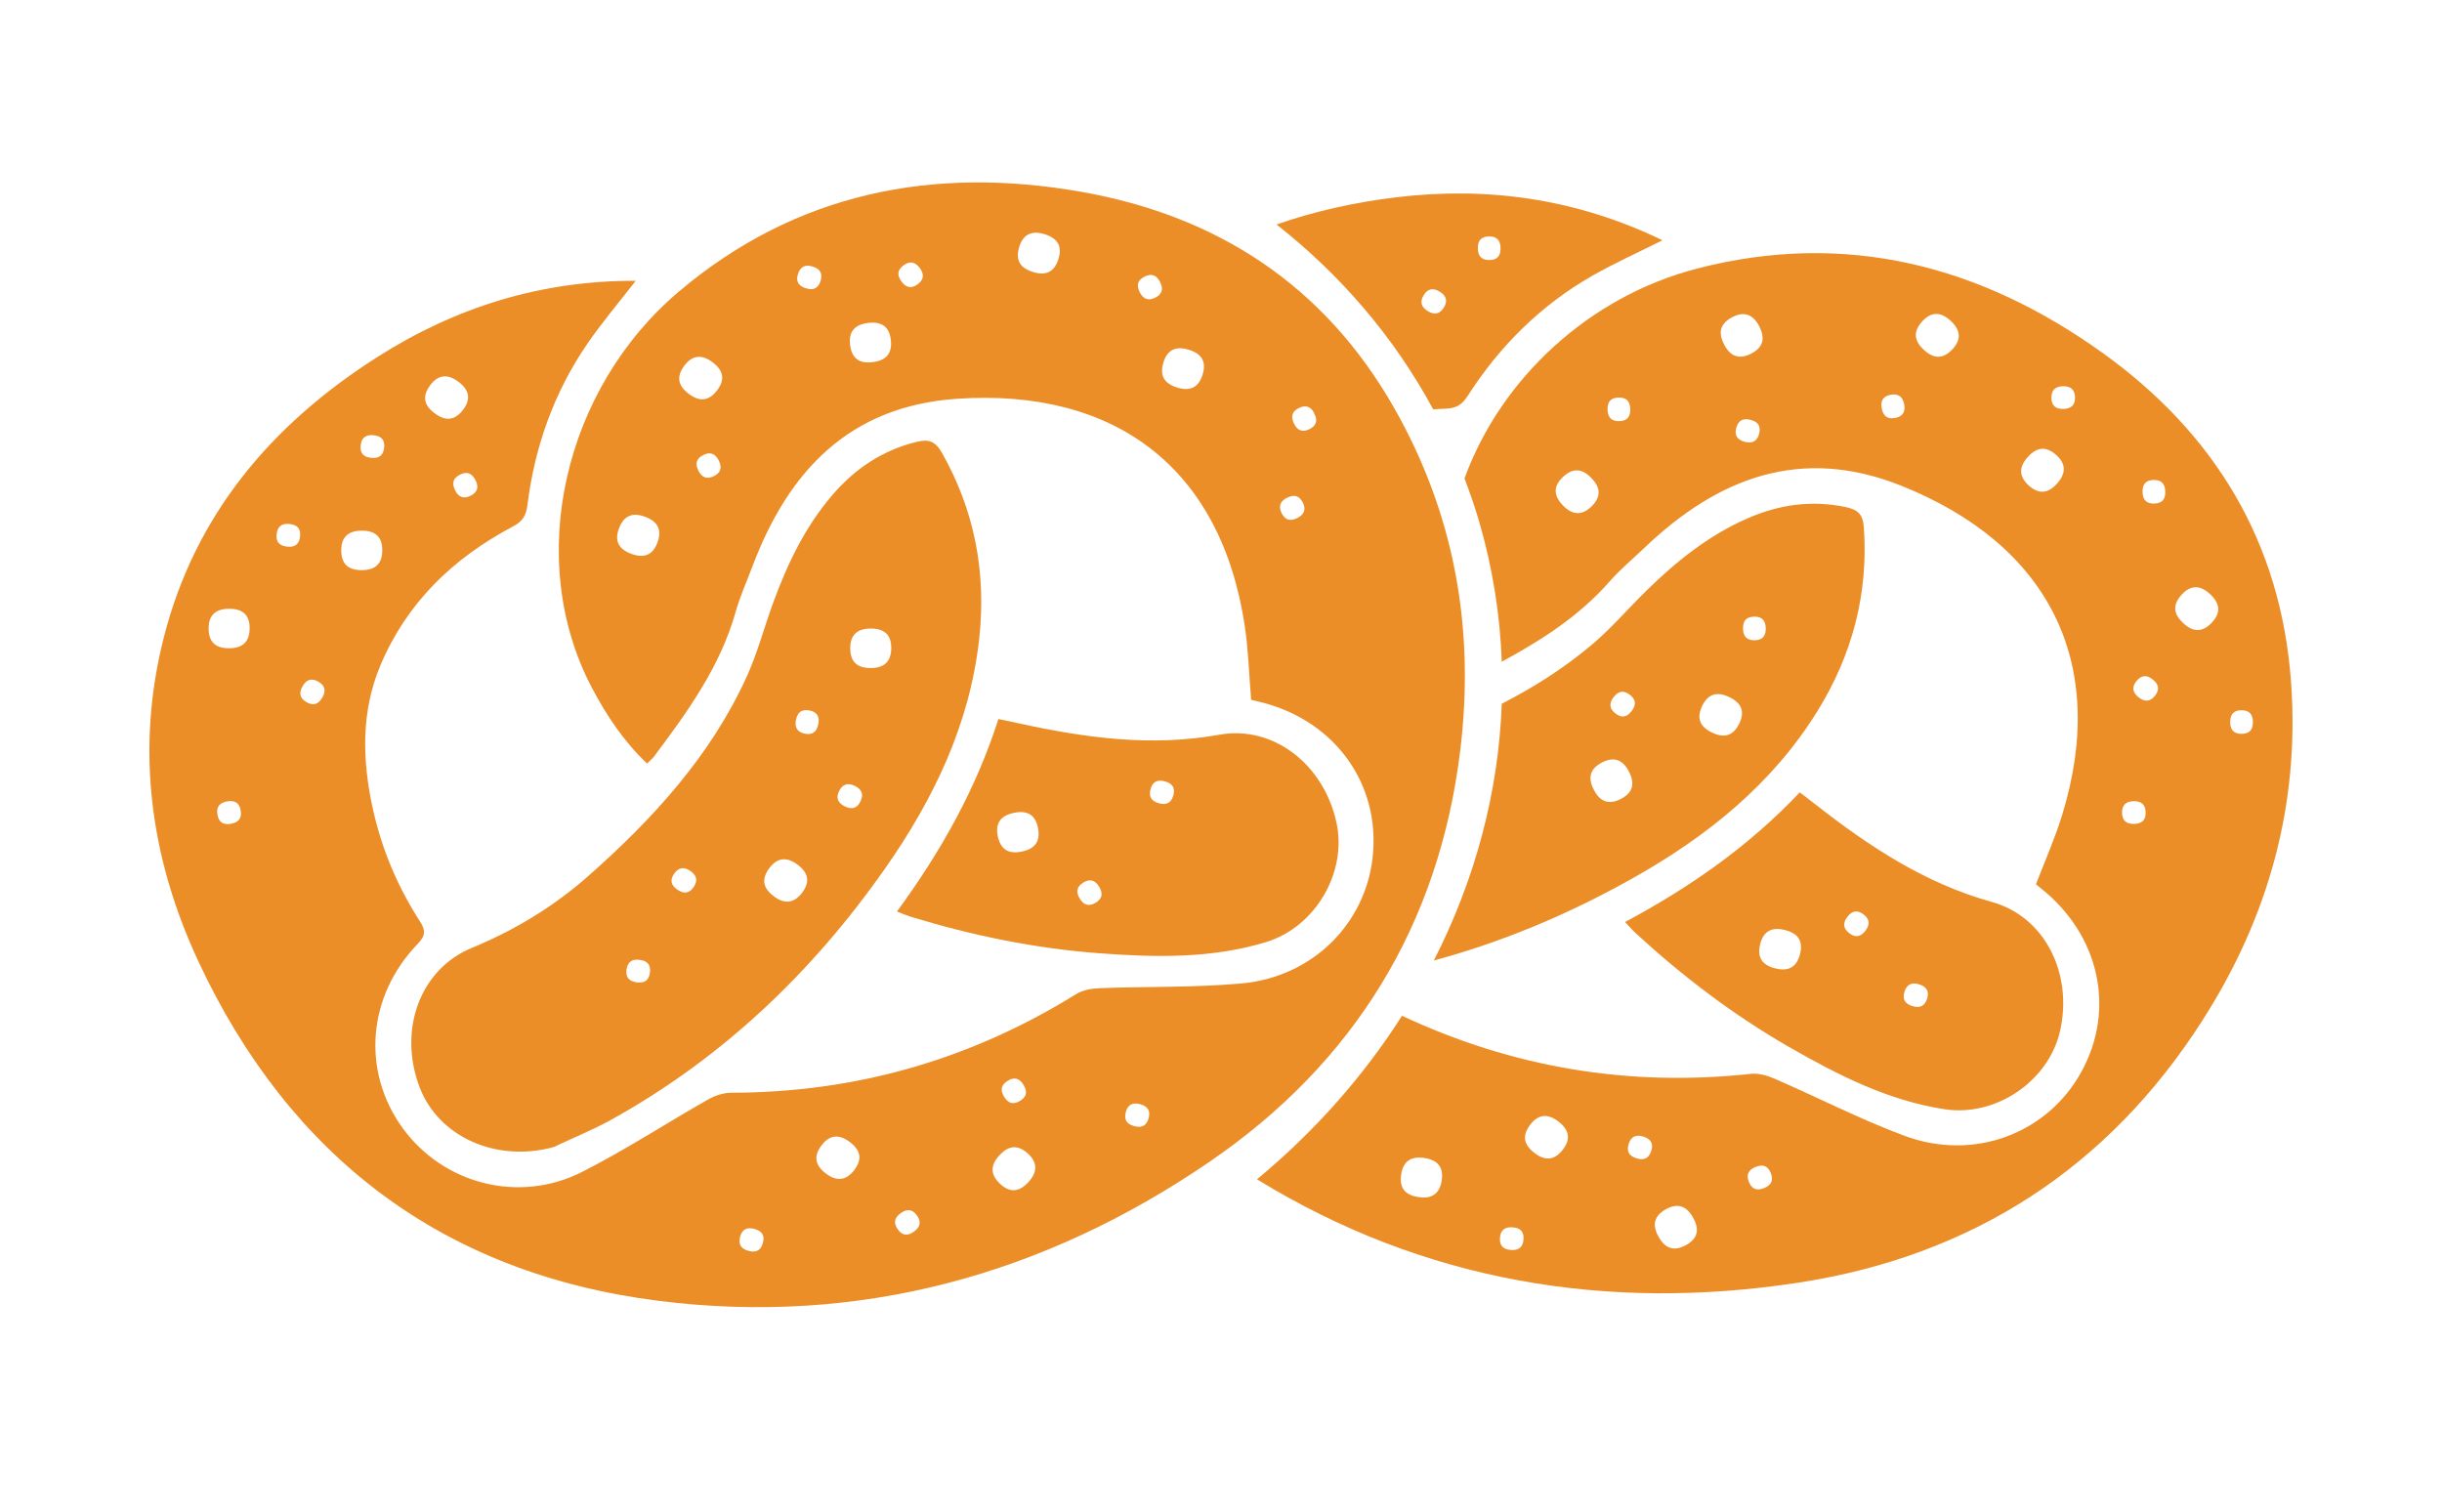
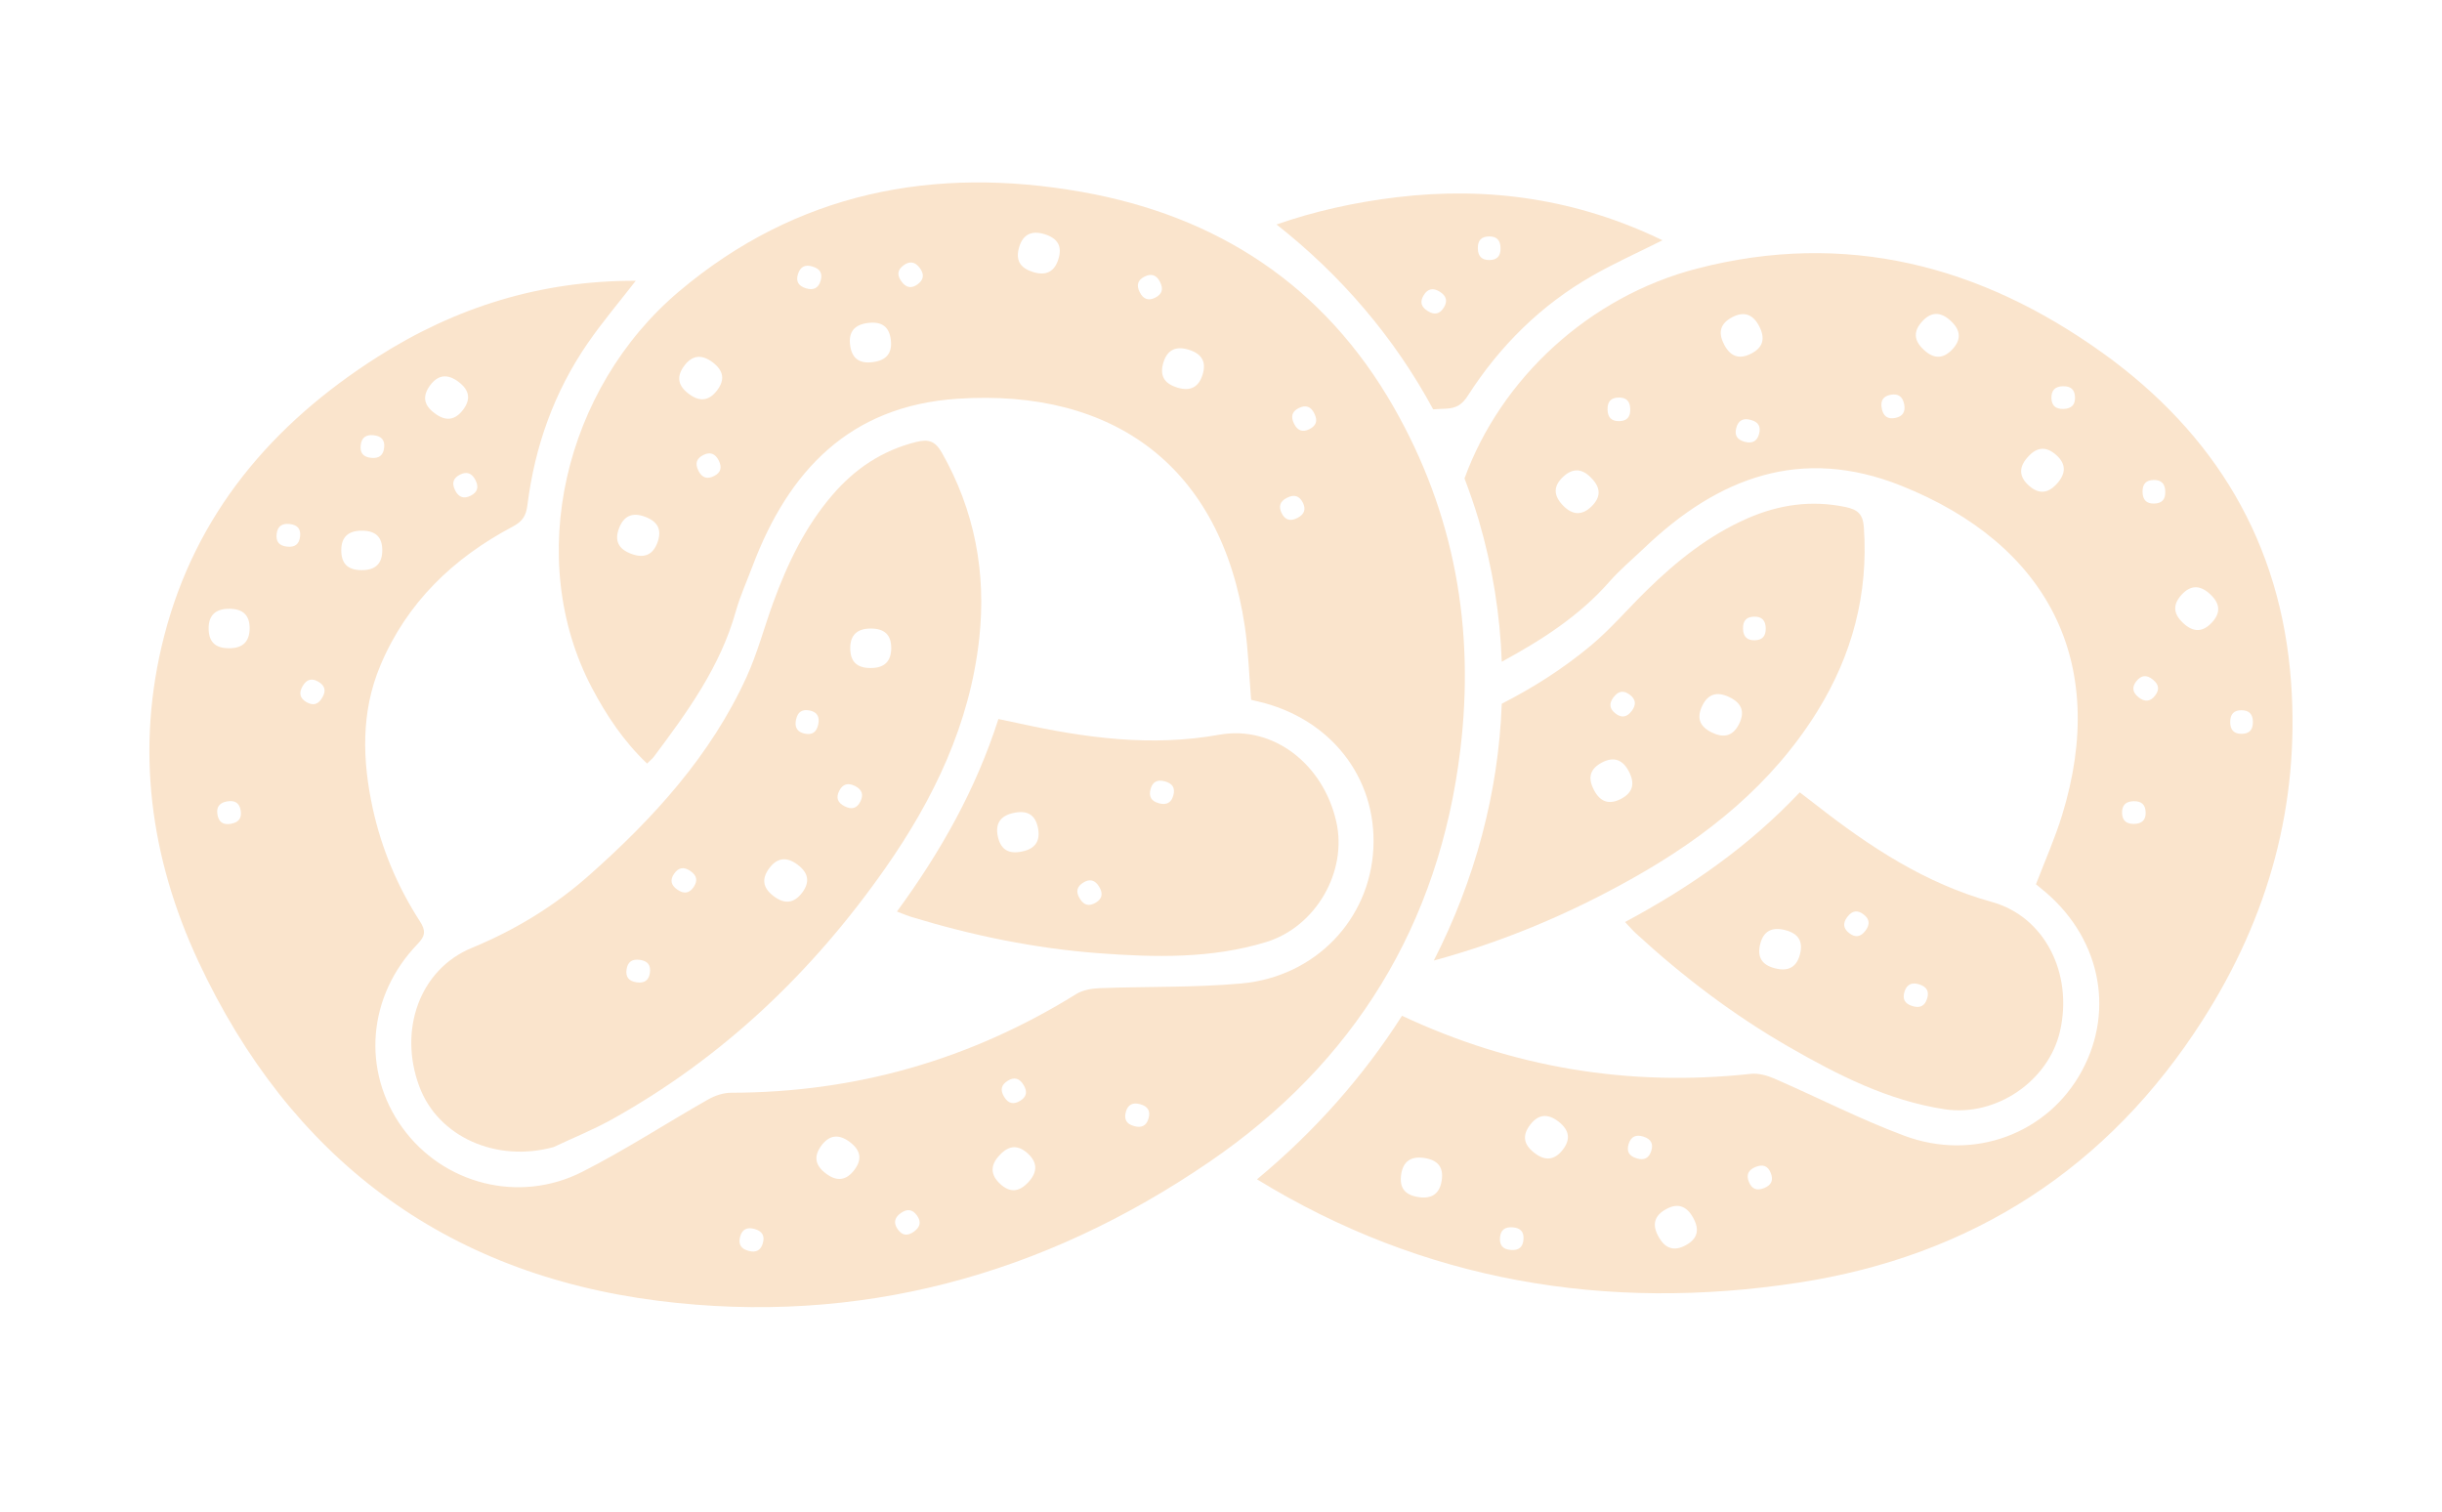
<svg xmlns="http://www.w3.org/2000/svg" version="1.1" id="Warstwa_1" x="0px" y="0px" viewBox="0 0 300.11 185.75" style="enable-background:new 0 0 300.11 185.75;" xml:space="preserve">
  <style type="text/css">
- 	.st0{fill:#EC8E28;}
+ 	.st0{fill:#FAE4CC;}
</style>
  <g>
    <g>
      <path class="st0" d="M281.56,83.83c-1.24-17.19-9.38-30.56-23.15-40.45c-15-10.76-31.59-15.1-49.86-10.37    c-13.24,3.43-24.1,13.5-28.57,25.79c0.64,1.69,1.24,3.4,1.76,5.16c1.69,5.76,2.61,11.58,2.82,17.37    c4.85-2.64,9.49-5.58,13.23-9.84c1.31-1.49,2.85-2.78,4.29-4.15c9.04-8.64,19.26-12.56,31.56-7.65    c17.99,7.19,25.6,21.62,19.78,40.5c-0.88,2.86-2.11,5.62-3.21,8.49c0.19,0.15,0.39,0.33,0.6,0.49c7.18,5.71,9.21,14.78,5.03,22.47    c-4.16,7.67-13.24,11.14-21.82,7.94c-5.44-2.03-10.63-4.7-15.96-7.02c-0.89-0.39-1.96-0.68-2.9-0.58    c-14.98,1.62-29.25-0.76-42.86-7.14c-4.74,7.44-10.75,14.24-17.82,20.1c20.36,12.5,42.89,16.33,66.55,12.7    c21.27-3.26,38.08-14.07,49.71-32.34C278.78,112.7,282.65,98.89,281.56,83.83z M195.56,62.27c-1.15,1.1-2.31,1.06-3.48-0.15    c-1.2-1.24-1.17-2.38-0.02-3.48c1.17-1.12,2.33-1.12,3.5,0.1l0.04,0.04C196.79,60.02,196.72,61.15,195.56,62.27z M199,51.76    c-0.93,0.02-1.42-0.44-1.44-1.41l0-0.03c-0.02-0.99,0.45-1.45,1.38-1.46c0.92-0.02,1.39,0.45,1.41,1.42    C200.37,51.28,199.92,51.74,199,51.76z M216.18,53.34c-0.24,0.88-0.82,1.21-1.76,0.96c-0.96-0.26-1.28-0.83-1.04-1.71    c0.24-0.9,0.82-1.24,1.75-0.99l0.03,0.01C216.12,51.86,216.42,52.44,216.18,53.34z M215.23,43.45c-1.44,0.75-2.55,0.41-3.33-1.08    l-0.02-0.05c-0.8-1.53-0.41-2.6,1.03-3.35c1.41-0.73,2.52-0.36,3.29,1.13C216.99,41.64,216.64,42.72,215.23,43.45z M232.89,51.37    c-0.9,0.17-1.45-0.21-1.63-1.17c-0.19-0.98,0.19-1.51,1.09-1.68c0.91-0.17,1.47,0.19,1.66,1.15l0.01,0.03    C234.19,50.67,233.8,51.2,232.89,51.37z M239.96,42.91c-1.1,1.19-2.26,1.26-3.5,0.11l-0.04-0.04c-1.27-1.17-1.27-2.31-0.17-3.5    c1.08-1.17,2.24-1.2,3.48-0.05C241,40.61,241.03,41.74,239.96,42.91z M252.83,59.4c-1.14,1.29-2.27,1.36-3.47,0.3    c-1.21-1.07-1.31-2.23-0.19-3.49l0.04-0.04c1.14-1.29,2.28-1.32,3.49-0.25C253.89,56.98,253.94,58.14,252.83,59.4z M253.59,50.26    c-0.99,0.02-1.46-0.43-1.48-1.34c-0.02-0.93,0.43-1.42,1.4-1.45l0.03,0c0.99-0.02,1.45,0.45,1.47,1.38    C255.03,49.76,254.56,50.23,253.59,50.26z M177.18,145.07c-0.24,1.6-1.17,2.31-2.83,2.06l-0.05-0.01c-1.71-0.26-2.34-1.2-2.1-2.8    c0.24-1.57,1.18-2.25,2.85-2C176.75,142.58,177.42,143.5,177.18,145.07z M185.7,153.62l-0.03,0c-0.99-0.07-1.4-0.59-1.33-1.51    c0.07-0.91,0.58-1.34,1.55-1.27c0.99,0.07,1.41,0.57,1.34,1.48C187.17,153.25,186.67,153.7,185.7,153.62z M192.06,141.3    c-0.99,1.28-2.15,1.44-3.48,0.4l-0.04-0.03c-1.36-1.06-1.46-2.19-0.46-3.47c0.98-1.26,2.13-1.38,3.46-0.35    C192.9,138.92,193.03,140.04,192.06,141.3z M202.93,141.45c-0.28,0.89-0.87,1.2-1.8,0.91l-0.03-0.01    c-0.95-0.3-1.22-0.89-0.94-1.78c0.28-0.87,0.88-1.17,1.8-0.88C202.91,139.99,203.21,140.58,202.93,141.45z M207.21,153.02    c-1.41,0.79-2.54,0.49-3.36-0.99l-0.03-0.05c-0.84-1.51-0.48-2.59,0.93-3.37c1.39-0.77,2.5-0.44,3.32,1.04    C208.92,151.16,208.6,152.25,207.21,153.02z M216.82,146.01l-0.03,0.01c-0.92,0.37-1.51,0.1-1.86-0.77    c-0.35-0.85-0.08-1.46,0.82-1.83c0.92-0.37,1.52-0.12,1.86,0.73C217.97,145.02,217.72,145.64,216.82,146.01z M262.28,101.26    c-0.99,0.02-1.46-0.43-1.49-1.34c-0.02-0.93,0.43-1.42,1.4-1.45l0.03,0c0.99-0.02,1.45,0.45,1.47,1.38    C263.72,100.76,263.25,101.24,262.28,101.26z M264.82,85.53c-0.57,0.71-1.24,0.77-2,0.17c-0.77-0.62-0.84-1.27-0.26-1.99    c0.58-0.73,1.25-0.81,2-0.2l0.02,0.02C265.36,84.15,265.4,84.8,264.82,85.53z M264.72,61.89c-0.92,0.02-1.39-0.45-1.41-1.42    c-0.02-0.99,0.43-1.46,1.35-1.48c0.93-0.02,1.42,0.44,1.44,1.41l0,0.03C266.13,61.42,265.66,61.87,264.72,61.89z M271.84,76.5    c-1.1,1.19-2.26,1.26-3.5,0.11l-0.04-0.04c-1.27-1.17-1.27-2.31-0.17-3.5c1.08-1.17,2.24-1.2,3.48-0.05    C272.88,74.2,272.92,75.33,271.84,76.5z M276.87,88.76c0,0.99-0.48,1.43-1.41,1.43c-0.92,0-1.38-0.48-1.38-1.45    c0-0.99,0.47-1.45,1.38-1.45c0.93,0,1.41,0.47,1.41,1.44V88.76z" />
      <path class="st0" d="M132.91,23.58c-18.18-3.21-35.01,0.05-49.44,12.22C69.35,47.71,64.38,68.66,72.75,84.55    c1.79,3.39,3.89,6.55,6.77,9.29c0.37-0.37,0.64-0.58,0.84-0.84c4.13-5.51,8.16-11.06,10.06-17.84c0.54-1.91,1.37-3.74,2.07-5.6    c4.42-11.7,11.93-19.66,25.14-20.55c19.33-1.3,32.43,8.41,35.35,27.96c0.44,2.96,0.52,5.98,0.78,9.04    c0.24,0.06,0.5,0.12,0.76,0.18c8.94,2.04,14.7,9.34,14.26,18.08c-0.43,8.71-7.11,15.78-16.23,16.6    c-5.78,0.52-11.62,0.36-17.43,0.58c-0.97,0.04-2.06,0.23-2.87,0.73c-12.99,8.06-27.1,12.1-42.39,12.12c-0.95,0-2,0.35-2.84,0.83    c-5.18,2.94-10.18,6.21-15.48,8.9c-7.78,3.94-17.08,1.49-22.08-5.42c-5.04-6.97-4.31-16.21,1.88-22.61    c0.97-1.01,0.98-1.66,0.25-2.79c-2.74-4.25-4.68-8.86-5.77-13.8c-1.3-5.94-1.48-11.89,0.92-17.61    c3.25-7.74,8.97-13.22,16.29-17.09c1.2-0.63,1.63-1.35,1.79-2.64c0.9-7.2,3.28-13.9,7.41-19.89c1.78-2.58,3.82-4.99,5.9-7.67    c-11.67-0.04-22.16,3.26-31.74,9.36c-12.92,8.22-22.37,19.28-26.23,34.36c-3.53,13.76-1.73,27.18,4.23,39.95    c11.25,24.08,30.14,38.35,56.5,41.69c24.63,3.11,47.37-3.14,67.75-17.08c17.76-12.14,28.24-29.15,30.83-50.66    c1.79-14.86-0.7-28.98-8.19-42.09C162.72,35.06,149.6,26.53,132.91,23.58z M80.79,66.7c-0.56,1.49-1.62,1.96-3.2,1.37    c-1.62-0.6-2.08-1.64-1.52-3.13c0.57-1.52,1.62-2.02,3.2-1.43l0.05,0.02C80.92,64.14,81.35,65.19,80.79,66.7z M87.75,58.51    c-0.83,0.42-1.47,0.22-1.91-0.64l-0.01-0.03c-0.45-0.89-0.22-1.5,0.61-1.92c0.82-0.41,1.45-0.19,1.89,0.67    C88.77,57.48,88.57,58.09,87.75,58.51z M88.14,47.96c-0.97,1.29-2.12,1.48-3.47,0.46l-0.04-0.03c-1.38-1.04-1.49-2.17-0.52-3.46    c0.96-1.27,2.11-1.42,3.46-0.41C88.95,45.56,89.1,46.69,88.14,47.96z M100.84,34.54c-0.27,0.87-0.87,1.18-1.8,0.89    c-0.95-0.3-1.25-0.88-0.97-1.75c0.28-0.89,0.87-1.21,1.79-0.92l0.03,0.01C100.84,33.06,101.11,33.65,100.84,34.54z M107.29,44.5    l-0.05,0.01c-1.71,0.21-2.58-0.53-2.77-2.14c-0.19-1.58,0.54-2.48,2.22-2.68c1.71-0.21,2.6,0.5,2.79,2.08    C109.67,43.37,108.96,44.29,107.29,44.5z M112.76,34.95c-0.74,0.54-1.4,0.43-1.97-0.35c-0.59-0.8-0.49-1.44,0.25-1.99    c0.75-0.55,1.41-0.46,1.99,0.32l0.02,0.02C113.63,33.76,113.51,34.4,112.76,34.95z M130.08,31.82c-0.47,1.55-1.49,2.11-3.1,1.62    l-0.05-0.02c-1.65-0.51-2.14-1.53-1.67-3.08c0.47-1.52,1.5-2.05,3.11-1.56C130.03,29.3,130.55,30.3,130.08,31.82z M141.96,36.59    c-0.82,0.41-1.45,0.19-1.89-0.67c-0.45-0.89-0.24-1.5,0.58-1.92c0.83-0.42,1.47-0.22,1.91,0.64l0.01,0.03    C143.02,35.56,142.79,36.17,141.96,36.59z M147.8,46.02c-0.47,1.55-1.49,2.11-3.1,1.62l-0.05-0.02c-1.65-0.51-2.14-1.53-1.67-3.08    c0.47-1.52,1.5-2.05,3.11-1.56C147.74,43.49,148.26,44.5,147.8,46.02z M159.44,63.66c-0.88,0.45-1.5,0.25-1.92-0.57    c-0.42-0.83-0.23-1.47,0.64-1.91l0.03-0.01c0.88-0.45,1.5-0.22,1.92,0.6C160.52,62.58,160.31,63.22,159.44,63.66z M160.89,52.76    c-0.83,0.4-1.45,0.16-1.87-0.71c-0.43-0.9-0.21-1.51,0.62-1.91c0.84-0.4,1.47-0.19,1.89,0.69l0.01,0.03    C161.98,51.75,161.73,52.35,160.89,52.76z M28.39,101.24l-0.03,0.01c-0.98,0.16-1.49-0.24-1.64-1.16c-0.15-0.9,0.25-1.44,1.21-1.6    c0.98-0.16,1.51,0.23,1.65,1.13C29.73,100.53,29.35,101.08,28.39,101.24z M28.18,79.67h-0.05c-1.73,0-2.49-0.84-2.49-2.45    c0-1.59,0.84-2.4,2.52-2.4c1.73,0,2.52,0.81,2.52,2.4C30.67,78.83,29.86,79.67,28.18,79.67z M35.3,67.18l-0.03,0    c-0.99-0.11-1.38-0.63-1.27-1.56c0.1-0.91,0.63-1.32,1.59-1.22c0.99,0.11,1.39,0.62,1.29,1.53C36.78,66.86,36.26,67.29,35.3,67.18    z M39.61,85.73l-0.02,0.03c-0.5,0.86-1.14,0.99-1.95,0.52c-0.79-0.47-0.94-1.12-0.45-1.95c0.5-0.86,1.14-1.01,1.93-0.55    C39.93,84.25,40.11,84.89,39.61,85.73z M58.43,59c0.45,0.89,0.24,1.5-0.58,1.92c-0.83,0.42-1.47,0.22-1.91-0.64l-0.01-0.03    c-0.45-0.89-0.22-1.5,0.61-1.92C57.36,57.92,57.99,58.14,58.43,59z M52.88,47.33c0.96-1.27,2.11-1.42,3.46-0.41    c1.38,1.04,1.53,2.16,0.58,3.43c-0.97,1.29-2.12,1.48-3.47,0.46l-0.04-0.03C52.02,49.76,51.91,48.63,52.88,47.33z M45.92,53.49    c0.99,0.11,1.39,0.62,1.29,1.53c-0.1,0.93-0.62,1.35-1.58,1.25l-0.03,0c-0.99-0.11-1.38-0.63-1.27-1.56    C44.43,53.8,44.96,53.39,45.92,53.49z M44.43,70.07c-1.73,0-2.49-0.84-2.49-2.45c0-1.59,0.84-2.4,2.52-2.4    c1.73,0,2.52,0.81,2.52,2.4c0,1.62-0.81,2.45-2.49,2.45H44.43z M93.76,152.75c-0.24,0.9-0.82,1.24-1.75,0.99l-0.03-0.01    c-0.96-0.26-1.26-0.84-1.02-1.74c0.24-0.88,0.82-1.21,1.76-0.95C93.67,151.3,94,151.87,93.76,152.75z M123.86,132.82    c0.78-0.48,1.43-0.31,1.93,0.52c0.52,0.85,0.36,1.48-0.43,1.96c-0.8,0.48-1.45,0.34-1.95-0.49l-0.02-0.03    C122.88,133.93,123.07,133.3,123.86,132.82z M105,143.78c-0.97,1.29-2.12,1.48-3.47,0.47l-0.04-0.03    c-1.38-1.04-1.49-2.17-0.52-3.46c0.96-1.27,2.11-1.42,3.46-0.41C105.81,141.39,105.96,142.51,105,143.78z M112.32,151.37    c-0.81,0.58-1.45,0.47-1.98-0.27c-0.54-0.76-0.45-1.42,0.34-1.99l0.03-0.02c0.81-0.58,1.45-0.45,1.99,0.31    C113.23,150.14,113.11,150.8,112.32,151.37z M126.39,145.28c-1.17,1.27-2.3,1.31-3.47,0.23c-1.19-1.1-1.26-2.26-0.11-3.5    l0.04-0.04c1.17-1.27,2.31-1.27,3.5-0.17C127.5,142.88,127.53,144.04,126.39,145.28z M141.16,137.42    c-0.24,0.9-0.82,1.24-1.75,0.99l-0.03-0.01c-0.96-0.26-1.26-0.84-1.02-1.74c0.24-0.88,0.82-1.21,1.76-0.95    C141.08,135.97,141.4,136.54,141.16,137.42z" />
      <path class="st0" d="M229.06,64.82c-0.11-1.6-0.72-2.19-2.27-2.51c-4.21-0.87-8.19-0.29-12.06,1.41    c-4.73,2.07-8.68,5.24-12.34,8.82c-2.31,2.25-4.41,4.74-6.88,6.8c-3.42,2.85-7.09,5.18-10.95,7.15    c-0.4,10.96-3.31,21.69-8.35,31.56c8.49-2.3,16.64-5.72,24.47-10.13c9.09-5.11,17.1-11.52,22.68-20.53    C227.63,80.48,229.63,72.98,229.06,64.82z M199.22,98.18c-1.44,0.75-2.55,0.41-3.33-1.08l-0.02-0.05c-0.8-1.53-0.41-2.6,1.03-3.35    c1.41-0.73,2.52-0.37,3.29,1.13C200.98,96.36,200.63,97.44,199.22,98.18z M200.53,87.38c-0.6,0.79-1.25,0.88-1.98,0.32    c-0.74-0.56-0.85-1.22-0.26-2l0.02-0.02c0.6-0.79,1.25-0.86,1.99-0.29C201.03,85.94,201.12,86.61,200.53,87.38z M213.75,88.92    c-0.7,1.46-1.79,1.86-3.31,1.13l-0.05-0.02c-1.56-0.75-1.89-1.83-1.19-3.29c0.69-1.43,1.79-1.8,3.31-1.07    C214.07,86.41,214.44,87.49,213.75,88.92z M215.65,78.69c-0.93,0.02-1.42-0.44-1.44-1.41l0-0.03c-0.02-0.99,0.45-1.45,1.38-1.46    c0.92-0.02,1.39,0.45,1.41,1.42C217.02,78.2,216.57,78.67,215.65,78.69z" />
      <path class="st0" d="M112.59,54.32c-4.17,1.04-7.51,3.28-10.27,6.49c-3.37,3.91-5.56,8.49-7.31,13.29    c-1.1,3.03-1.93,6.18-3.26,9.1c-4.42,9.69-11.46,17.38-19.32,24.35c-4.28,3.8-9.1,6.74-14.45,8.95    c-6.39,2.64-9.05,10.08-6.44,17.05c2.32,6.2,9.47,9.35,16.49,7.43c2.35-1.11,4.78-2.09,7.05-3.34c13.7-7.6,24.75-18.14,33.7-30.91    c5.98-8.54,10.43-17.78,11.57-28.32c0.87-8.07-0.58-15.7-4.62-22.81C114.92,54.21,114.12,53.94,112.59,54.32z M79.87,119.57    c-0.13,0.91-0.67,1.3-1.63,1.16c-0.98-0.14-1.37-0.67-1.24-1.57c0.13-0.92,0.66-1.33,1.62-1.19l0.03,0    C79.63,118.11,80,118.65,79.87,119.57z M85.24,109.03c-0.52,0.76-1.18,0.87-1.98,0.32c-0.82-0.56-0.94-1.2-0.42-1.96    c0.53-0.77,1.18-0.9,1.98-0.36l0.03,0.02C85.67,107.62,85.76,108.26,85.24,109.03z M98.59,109.7c-0.97,1.29-2.12,1.48-3.47,0.47    l-0.04-0.03c-1.38-1.04-1.49-2.17-0.52-3.46c0.96-1.27,2.11-1.42,3.46-0.41C99.39,107.3,99.54,108.42,98.59,109.7z M100.56,89.02    c-0.2,0.97-0.74,1.33-1.64,1.15c-0.91-0.18-1.29-0.74-1.1-1.69l0.01-0.03c0.2-0.97,0.76-1.31,1.67-1.13    C100.4,87.5,100.76,88.07,100.56,89.02z M105.73,98.52c-0.41,0.82-1.05,1.02-1.92,0.58c-0.89-0.45-1.09-1.07-0.68-1.89    c0.42-0.83,1.05-1.05,1.92-0.62l0.03,0.01C105.97,97.06,106.15,97.69,105.73,98.52z M107.03,82.1h-0.05    c-1.73,0-2.49-0.84-2.49-2.45c0-1.59,0.84-2.4,2.52-2.4c1.73,0,2.52,0.81,2.52,2.4C109.52,81.26,108.71,82.1,107.03,82.1z" />
      <path class="st0" d="M149.84,90.3c-8.39,1.51-16.53,0.38-24.68-1.41c-0.78-0.17-1.56-0.33-2.46-0.52    c-2.77,8.65-7.07,16.28-12.47,23.66c0.75,0.29,1.25,0.5,1.76,0.66c7.51,2.29,15.17,3.87,23,4.46c6.93,0.52,13.86,0.69,20.61-1.37    c6.12-1.87,10.02-8.67,8.62-14.8C162.62,93.9,156.46,89.11,149.84,90.3z M125.61,104.65l-0.05,0.01c-1.69,0.35-2.61-0.32-2.94-1.9    c-0.32-1.56,0.34-2.52,1.99-2.86c1.69-0.35,2.63,0.28,2.95,1.84C127.88,103.33,127.26,104.31,125.61,104.65z M134.66,110.94    c-0.8,0.48-1.45,0.34-1.95-0.49l-0.02-0.03c-0.52-0.85-0.33-1.48,0.46-1.96c0.78-0.48,1.43-0.31,1.93,0.52    C135.6,109.84,135.44,110.47,134.66,110.94z M144.2,97.74c-0.24,0.9-0.82,1.24-1.75,0.99l-0.03-0.01    c-0.96-0.26-1.26-0.84-1.02-1.74c0.24-0.88,0.82-1.21,1.76-0.95C144.12,96.29,144.44,96.86,144.2,97.74z" />
      <path class="st0" d="M244.81,110.86c-8.21-2.27-15.07-6.81-21.64-11.95c-0.63-0.49-1.26-0.97-1.99-1.53    c-6.24,6.61-13.42,11.62-21.47,15.94c0.56,0.58,0.9,0.99,1.3,1.36c5.78,5.32,12,10.05,18.81,13.97c6.02,3.46,12.2,6.62,19.17,7.68    c6.33,0.96,12.78-3.48,14.18-9.61C254.78,119.64,251.29,112.66,244.81,110.86z M221.22,117.24c-0.39,1.57-1.38,2.19-3.02,1.78    l-0.05-0.01c-1.67-0.42-2.22-1.42-1.83-2.99c0.39-1.54,1.39-2.13,3.03-1.72C221.03,114.72,221.6,115.7,221.22,117.24z     M229.26,114.38c-0.6,0.79-1.25,0.88-1.98,0.32c-0.74-0.56-0.85-1.22-0.26-2l0.02-0.02c0.6-0.79,1.25-0.86,1.99-0.29    C229.76,112.94,229.84,113.6,229.26,114.38z M236.83,122.74c-0.28,0.89-0.87,1.2-1.8,0.91l-0.03-0.01    c-0.95-0.3-1.22-0.89-0.94-1.78c0.28-0.87,0.88-1.17,1.8-0.88C236.81,121.28,237.11,121.87,236.83,122.74z" />
      <path class="st0" d="M195.67,33.9c2.72-1.56,5.6-2.84,8.64-4.37c-10.5-5.08-21.39-6.64-32.66-5.29    c-5.16,0.62-10.1,1.72-14.77,3.35c7.87,6.19,14.46,13.84,19.25,22.72c0.5-0.04,1.01-0.06,1.51-0.08c1.36-0.05,2.05-0.51,2.75-1.6    C184.31,42.52,189.35,37.52,195.67,33.9z M177.44,37.8c-0.49,0.79-1.14,0.95-1.96,0.44l-0.03-0.02c-0.84-0.52-0.97-1.17-0.47-1.96    c0.48-0.78,1.14-0.92,1.96-0.41C177.78,36.38,177.92,37.02,177.44,37.8z M183.06,31.96c-0.93,0.02-1.42-0.44-1.44-1.41l0-0.03    c-0.02-0.99,0.45-1.45,1.38-1.46c0.92-0.02,1.39,0.45,1.41,1.42C184.43,31.48,183.98,31.94,183.06,31.96z" />
    </g>
  </g>
</svg>
